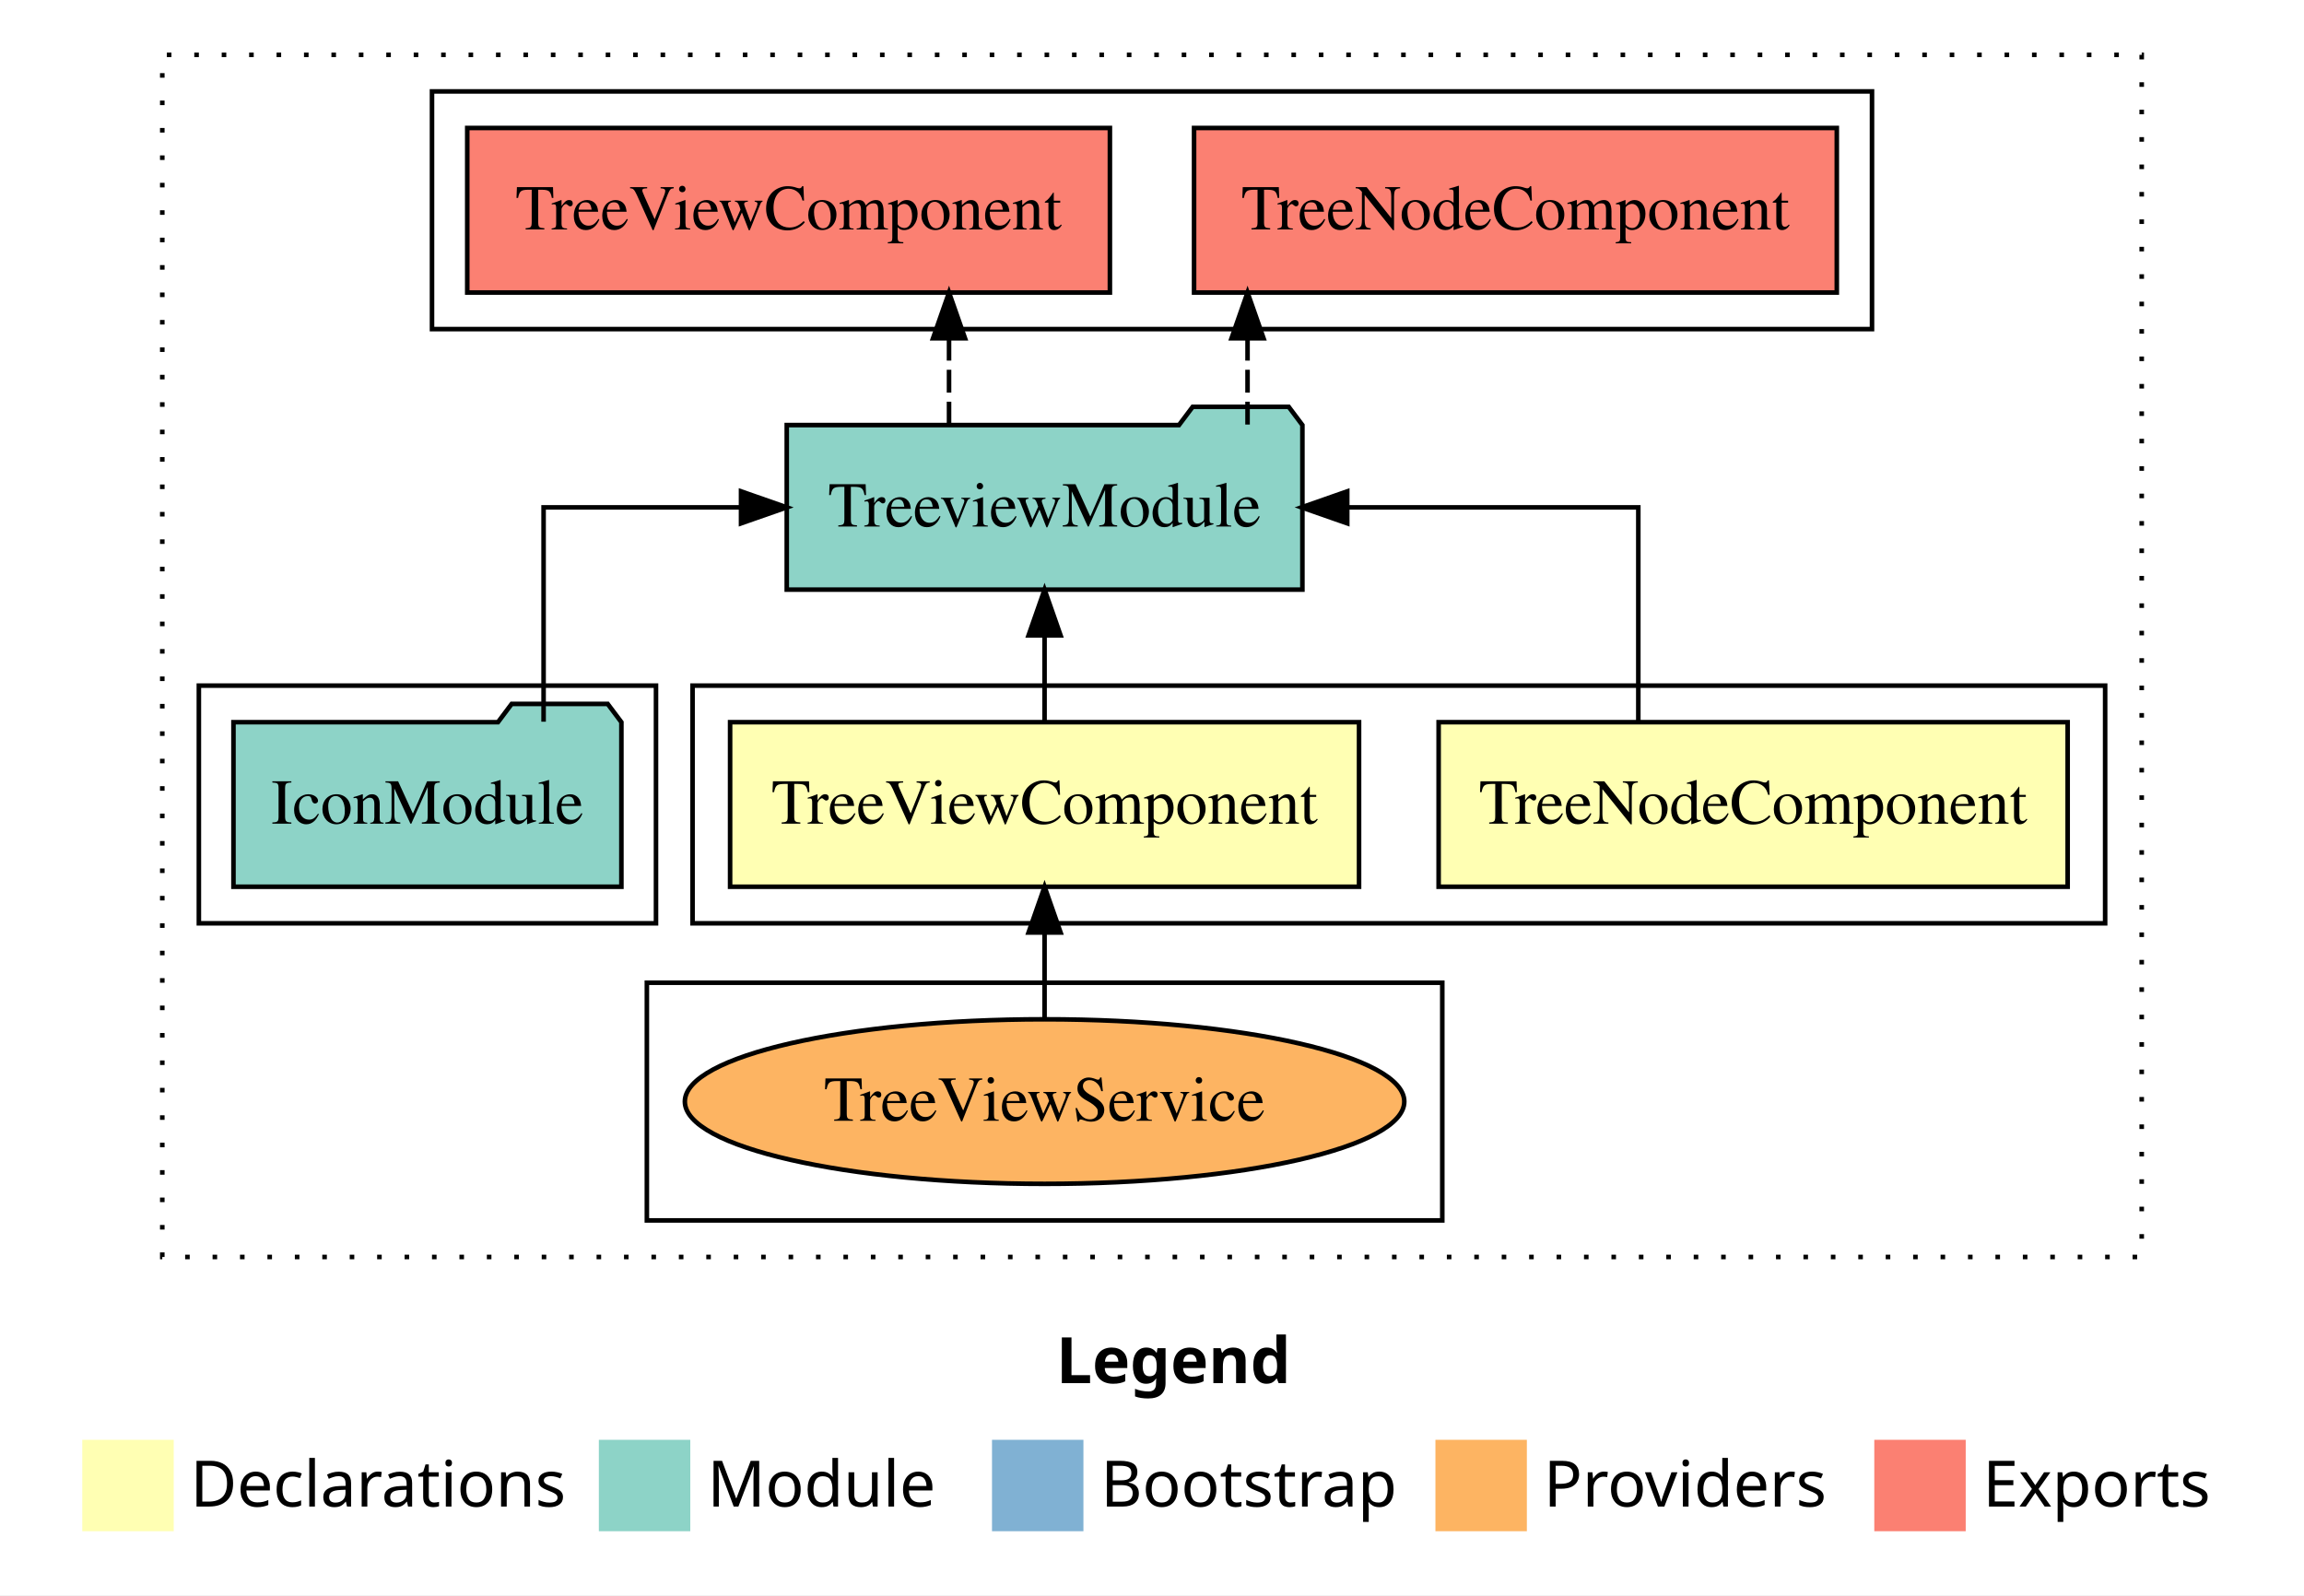
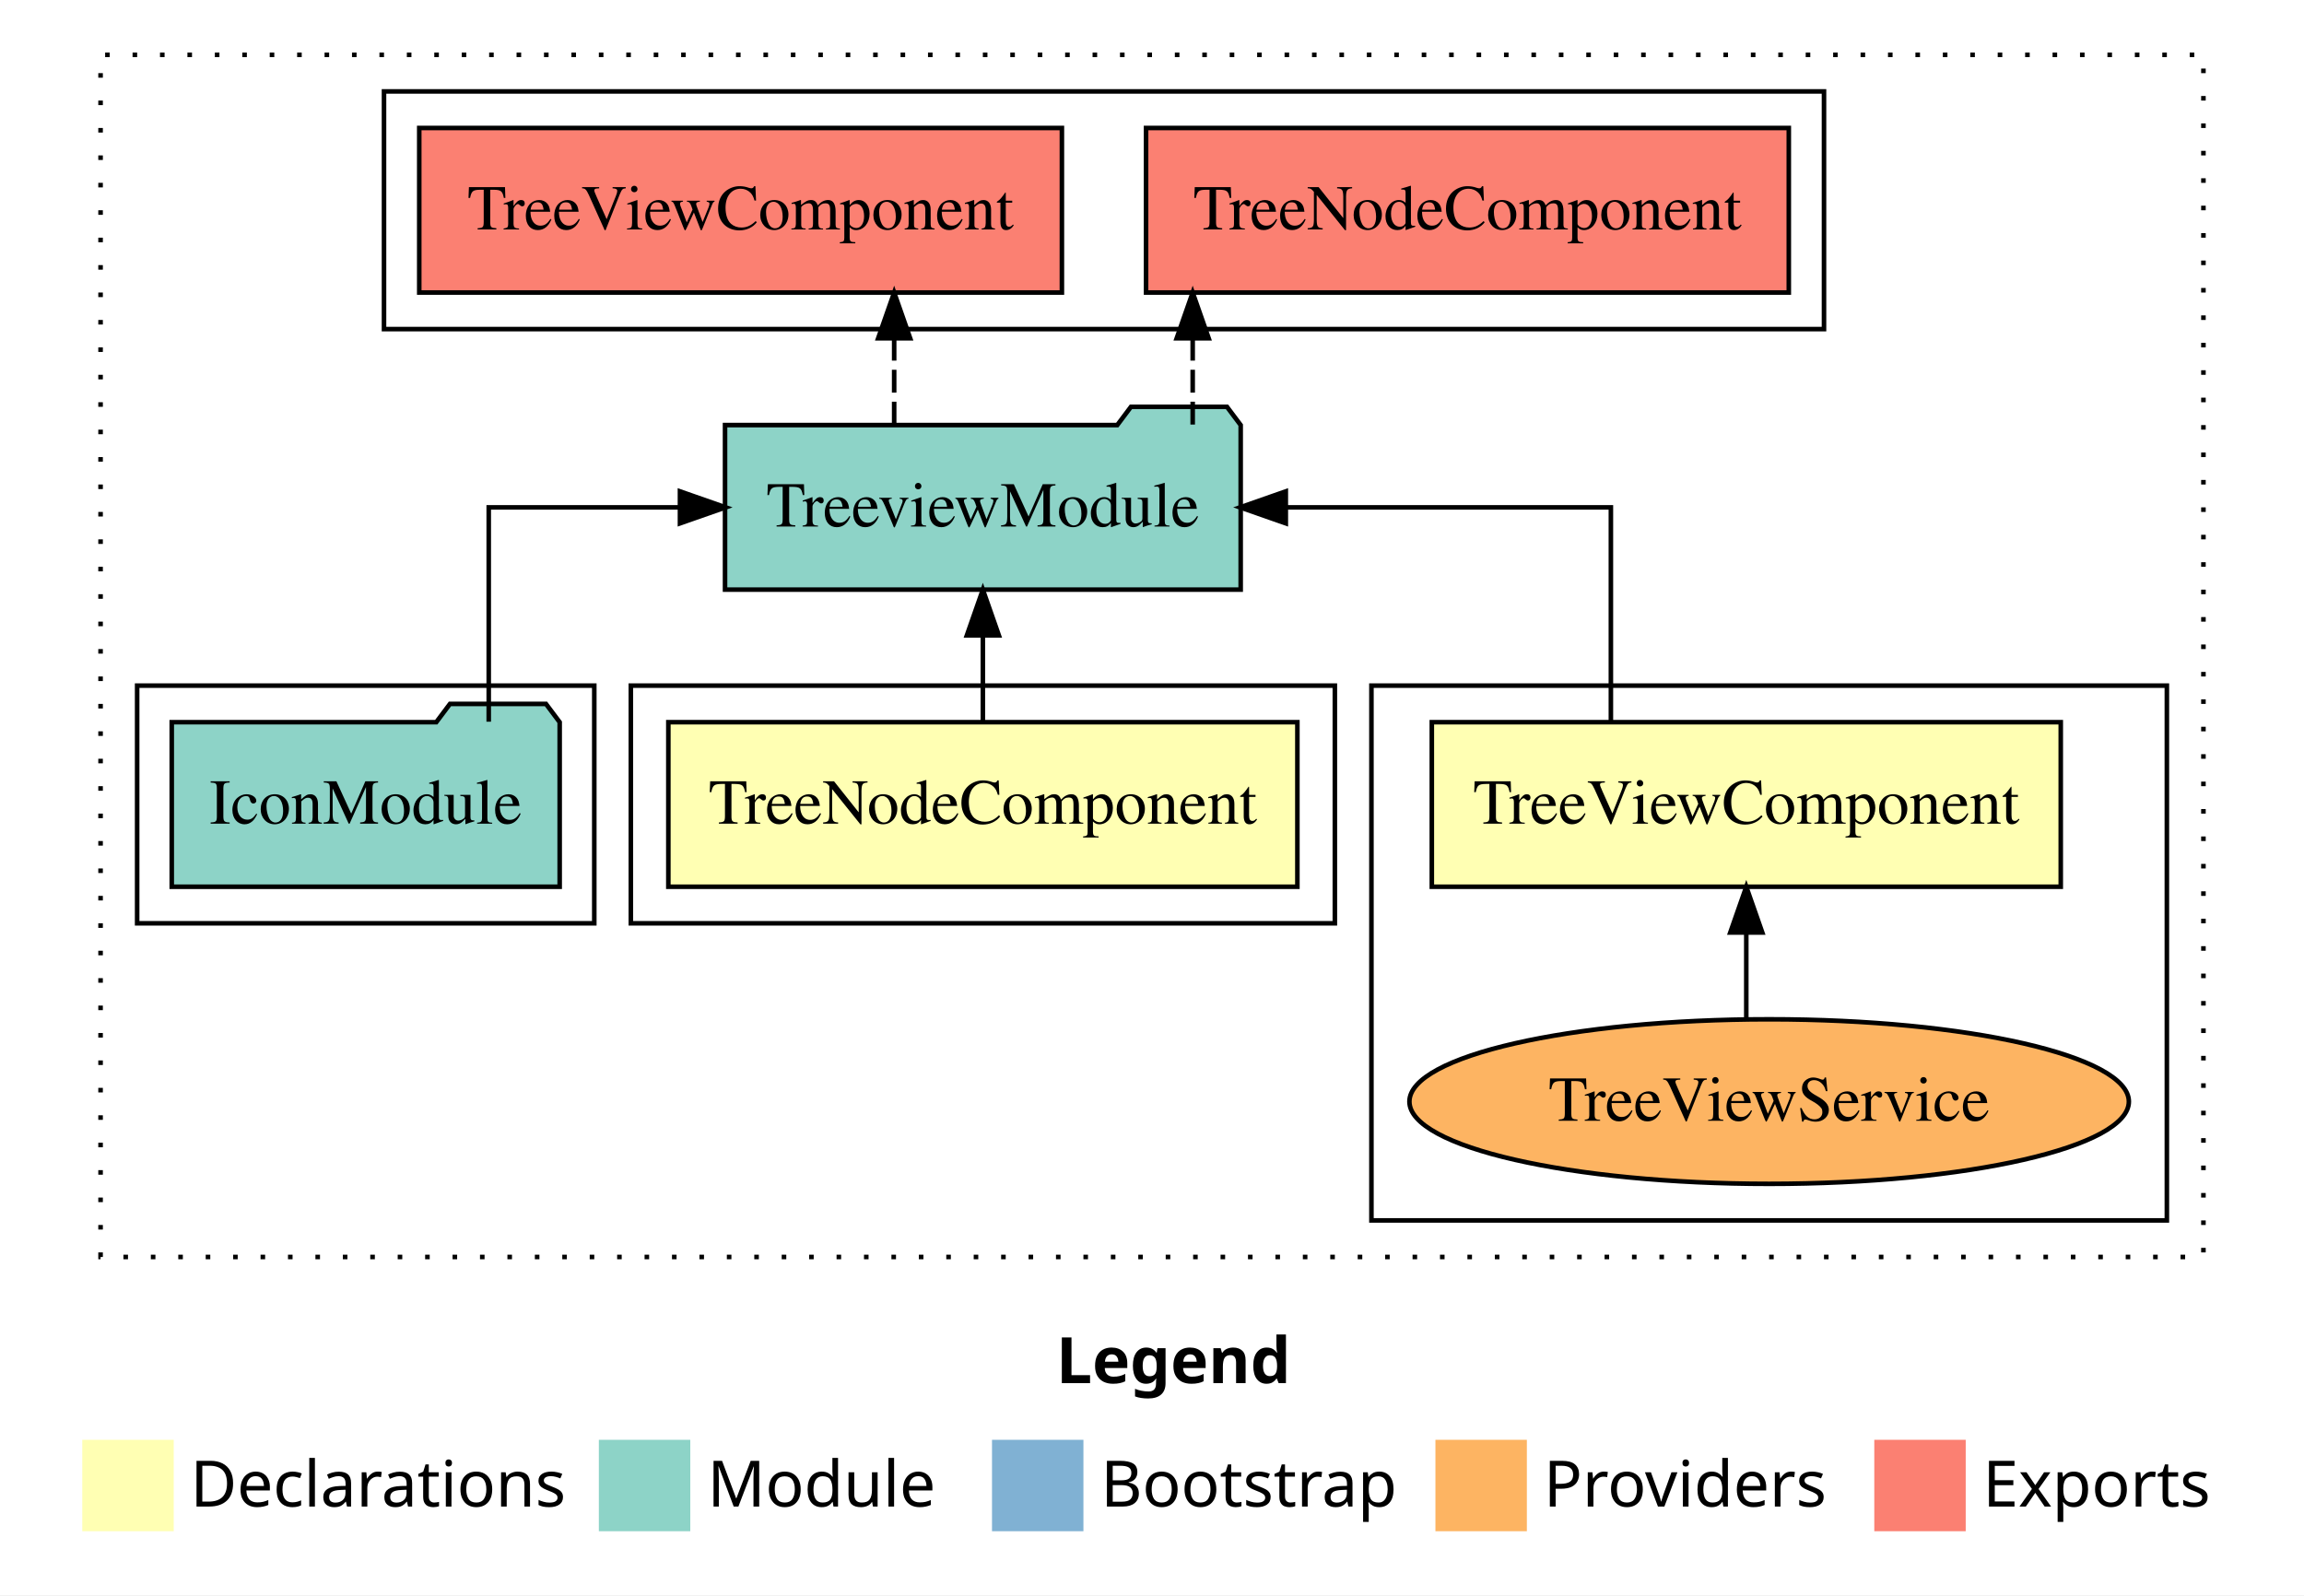
<svg xmlns="http://www.w3.org/2000/svg" width="504pt" height="349pt" viewBox="0.00 0.00 504.00 349.00">
  <g id="graph0" class="graph" transform="scale(1 1) rotate(0) translate(4 345)">
    <polygon fill="white" stroke="transparent" points="-4,4 -4,-345 500,-345 500,4 -4,4" />
    <text text-anchor="start" x="227.01" y="-42.4" font-family="Times-12" font-weight="bold" font-size="14.00">Legend</text>
    <polygon fill="#ffffb3" stroke="transparent" points="14,-10 14,-30 34,-30 34,-10 14,-10" />
    <text text-anchor="start" x="37.63" y="-15.4" font-family="Times-12" font-size="14.00">  Declarations</text>
    <polygon fill="#8dd3c7" stroke="transparent" points="127,-10 127,-30 147,-30 147,-10 127,-10" />
    <text text-anchor="start" x="150.73" y="-15.4" font-family="Times-12" font-size="14.00">  Module</text>
    <polygon fill="#80b1d3" stroke="transparent" points="213,-10 213,-30 233,-30 233,-10 213,-10" />
    <text text-anchor="start" x="236.78" y="-15.4" font-family="Times-12" font-size="14.00">  Bootstrap</text>
    <polygon fill="#fdb462" stroke="transparent" points="310,-10 310,-30 330,-30 330,-10 310,-10" />
    <text text-anchor="start" x="333.67" y="-15.4" font-family="Times-12" font-size="14.00">  Providers</text>
    <polygon fill="#fb8072" stroke="transparent" points="406,-10 406,-30 426,-30 426,-10 406,-10" />
    <text text-anchor="start" x="429.73" y="-15.4" font-family="Times-12" font-size="14.00">  Exports</text>
    <g id="clust1" class="cluster">
-       <polygon fill="none" stroke="black" stroke-dasharray="1,5" points="31.5,-70 31.5,-333 464.5,-333 464.5,-70 31.5,-70" />
+       <polygon fill="none" stroke="black" stroke-dasharray="1,5" points="18,-70 18,-333 478,-333 478,-70 18,-70" />
+     </g>
+     <g id="clust4" class="cluster">
+       <polygon fill="none" stroke="black" points="296,-78 296,-195 470,-195 470,-78 296,-78" />
    </g>
    <g id="clust2" class="cluster">
-       <polygon fill="none" stroke="black" points="147.5,-143 147.5,-195 456.5,-195 456.5,-143 147.5,-143" />
+       <polygon fill="none" stroke="black" points="134,-143 134,-195 288,-195 288,-143 134,-143" />
+     </g>
+     <g id="clust5" class="cluster">
+       <polygon fill="none" stroke="black" points="26,-143 26,-195 126,-195 126,-143 26,-143" />
    </g>
    <g id="clust6" class="cluster">
-       <polygon fill="none" stroke="black" points="90.5,-273 90.5,-325 405.5,-325 405.5,-273 90.5,-273" />
-     </g>
-     <g id="clust4" class="cluster">
-       <polygon fill="none" stroke="black" points="137.5,-78 137.5,-130 311.5,-130 311.5,-78 137.5,-78" />
-     </g>
-     <g id="clust5" class="cluster">
-       <polygon fill="none" stroke="black" points="39.5,-143 39.5,-195 139.5,-195 139.5,-143 39.5,-143" />
+       <polygon fill="none" stroke="black" points="80,-273 80,-325 395,-325 395,-273 80,-273" />
    </g>
    <g id="node1" class="node">
-       <polygon fill="#ffffb3" stroke="black" points="448.3,-187 310.7,-187 310.7,-151 448.3,-151 448.3,-187" />
-       <text text-anchor="middle" x="379.5" y="-164.8" font-family="Times,serif" font-size="14.00">TreeNodeComponent</text>
+       <polygon fill="#ffffb3" stroke="black" points="279.8,-187 142.2,-187 142.2,-151 279.8,-151 279.8,-187" />
+       <text text-anchor="middle" x="211" y="-164.8" font-family="Times,serif" font-size="14.00">TreeNodeComponent</text>
    </g>
    <g id="node3" class="node">
-       <polygon fill="#8dd3c7" stroke="black" points="280.9,-252 277.9,-256 256.9,-256 253.9,-252 168.1,-252 168.1,-216 280.9,-216 280.9,-252" />
-       <text text-anchor="middle" x="224.5" y="-229.8" font-family="Times,serif" font-size="14.00">TreeviewModule</text>
+       <polygon fill="#8dd3c7" stroke="black" points="267.4,-252 264.4,-256 243.4,-256 240.4,-252 154.6,-252 154.6,-216 267.4,-216 267.4,-252" />
+       <text text-anchor="middle" x="211" y="-229.8" font-family="Times,serif" font-size="14.00">TreeviewModule</text>
    </g>
    <g id="edge1" class="edge">
-       <path fill="none" stroke="black" d="M354.38,-187.11C354.38,-206.34 354.38,-234 354.38,-234 354.38,-234 290.71,-234 290.71,-234" />
-       <polygon fill="black" stroke="black" points="290.71,-230.5 280.71,-234 290.71,-237.5 290.71,-230.5" />
+       <path fill="none" stroke="black" d="M211,-187.11C211,-187.11 211,-205.99 211,-205.99" />
+       <polygon fill="black" stroke="black" points="207.5,-205.99 211,-215.99 214.5,-205.99 207.5,-205.99" />
    </g>
    <g id="node2" class="node">
-       <polygon fill="#ffffb3" stroke="black" points="293.29,-187 155.71,-187 155.71,-151 293.29,-151 293.29,-187" />
-       <text text-anchor="middle" x="224.5" y="-164.8" font-family="Times,serif" font-size="14.00">TreeViewComponent</text>
+       <polygon fill="#ffffb3" stroke="black" points="446.79,-187 309.21,-187 309.21,-151 446.79,-151 446.79,-187" />
+       <text text-anchor="middle" x="378" y="-164.8" font-family="Times,serif" font-size="14.00">TreeViewComponent</text>
    </g>
    <g id="edge2" class="edge">
-       <path fill="none" stroke="black" d="M224.5,-187.11C224.5,-187.11 224.5,-205.99 224.5,-205.99" />
-       <polygon fill="black" stroke="black" points="221,-205.99 224.5,-215.99 228,-205.99 221,-205.99" />
+       <path fill="none" stroke="black" d="M348.38,-187.11C348.38,-206.34 348.38,-234 348.38,-234 348.38,-234 277.27,-234 277.27,-234" />
+       <polygon fill="black" stroke="black" points="277.27,-230.5 267.27,-234 277.27,-237.5 277.27,-230.5" />
    </g>
    <g id="node6" class="node">
-       <polygon fill="#fb8072" stroke="black" points="397.8,-317 257.2,-317 257.2,-281 397.8,-281 397.8,-317" />
-       <text text-anchor="middle" x="327.5" y="-294.8" font-family="Times,serif" font-size="14.00">TreeNodeComponent </text>
+       <polygon fill="#fb8072" stroke="black" points="387.3,-317 246.7,-317 246.7,-281 387.3,-281 387.3,-317" />
+       <text text-anchor="middle" x="317" y="-294.8" font-family="Times,serif" font-size="14.00">TreeNodeComponent </text>
    </g>
    <g id="edge5" class="edge">
-       <path fill="none" stroke="black" stroke-dasharray="5,2" d="M268.9,-252.11C268.9,-252.11 268.9,-270.99 268.9,-270.99" />
-       <polygon fill="black" stroke="black" points="265.4,-270.99 268.9,-280.99 272.4,-270.99 265.4,-270.99" />
+       <path fill="none" stroke="black" stroke-dasharray="5,2" d="M256.9,-252.11C256.9,-252.11 256.9,-270.99 256.9,-270.99" />
+       <polygon fill="black" stroke="black" points="253.4,-270.99 256.9,-280.99 260.4,-270.99 253.4,-270.99" />
    </g>
    <g id="node7" class="node">
-       <polygon fill="#fb8072" stroke="black" points="238.79,-317 98.21,-317 98.21,-281 238.79,-281 238.79,-317" />
-       <text text-anchor="middle" x="168.5" y="-294.8" font-family="Times,serif" font-size="14.00">TreeViewComponent </text>
+       <polygon fill="#fb8072" stroke="black" points="228.29,-317 87.71,-317 87.71,-281 228.29,-281 228.29,-317" />
+       <text text-anchor="middle" x="158" y="-294.8" font-family="Times,serif" font-size="14.00">TreeViewComponent </text>
    </g>
    <g id="edge6" class="edge">
-       <path fill="none" stroke="black" stroke-dasharray="5,2" d="M203.6,-252.11C203.6,-252.11 203.6,-270.99 203.6,-270.99" />
-       <polygon fill="black" stroke="black" points="200.1,-270.99 203.6,-280.99 207.1,-270.99 200.1,-270.99" />
+       <path fill="none" stroke="black" stroke-dasharray="5,2" d="M191.6,-252.11C191.6,-252.11 191.6,-270.99 191.6,-270.99" />
+       <polygon fill="black" stroke="black" points="188.1,-270.99 191.6,-280.99 195.1,-270.99 188.1,-270.99" />
    </g>
    <g id="node4" class="node">
-       <ellipse fill="#fdb462" stroke="black" cx="224.5" cy="-104" rx="78.69" ry="18" />
-       <text text-anchor="middle" x="224.5" y="-99.8" font-family="Times,serif" font-size="14.00">TreeViewService</text>
+       <ellipse fill="#fdb462" stroke="black" cx="383" cy="-104" rx="78.69" ry="18" />
+       <text text-anchor="middle" x="383" y="-99.8" font-family="Times,serif" font-size="14.00">TreeViewService</text>
    </g>
    <g id="edge3" class="edge">
-       <path fill="none" stroke="black" d="M224.5,-122.11C224.5,-122.11 224.5,-140.99 224.5,-140.99" />
-       <polygon fill="black" stroke="black" points="221,-140.99 224.5,-150.99 228,-140.99 221,-140.99" />
+       <path fill="none" stroke="black" d="M378,-122.11C378,-122.11 378,-140.99 378,-140.99" />
+       <polygon fill="black" stroke="black" points="374.5,-140.99 378,-150.99 381.5,-140.99 374.5,-140.99" />
    </g>
    <g id="node5" class="node">
-       <polygon fill="#8dd3c7" stroke="black" points="131.93,-187 128.93,-191 107.93,-191 104.93,-187 47.07,-187 47.07,-151 131.93,-151 131.93,-187" />
-       <text text-anchor="middle" x="89.5" y="-164.8" font-family="Times,serif" font-size="14.00">IconModule</text>
+       <polygon fill="#8dd3c7" stroke="black" points="118.43,-187 115.43,-191 94.43,-191 91.43,-187 33.57,-187 33.57,-151 118.43,-151 118.43,-187" />
+       <text text-anchor="middle" x="76" y="-164.8" font-family="Times,serif" font-size="14.00">IconModule</text>
    </g>
    <g id="edge4" class="edge">
-       <path fill="none" stroke="black" d="M114.91,-187.11C114.91,-206.34 114.91,-234 114.91,-234 114.91,-234 158.1,-234 158.1,-234" />
-       <polygon fill="black" stroke="black" points="158.1,-237.5 168.1,-234 158.1,-230.5 158.1,-237.5" />
+       <path fill="none" stroke="black" d="M102.91,-187.11C102.91,-206.34 102.91,-234 102.91,-234 102.91,-234 144.74,-234 144.74,-234" />
+       <polygon fill="black" stroke="black" points="144.74,-237.5 154.74,-234 144.74,-230.5 144.74,-237.5" />
    </g>
  </g>
</svg>
